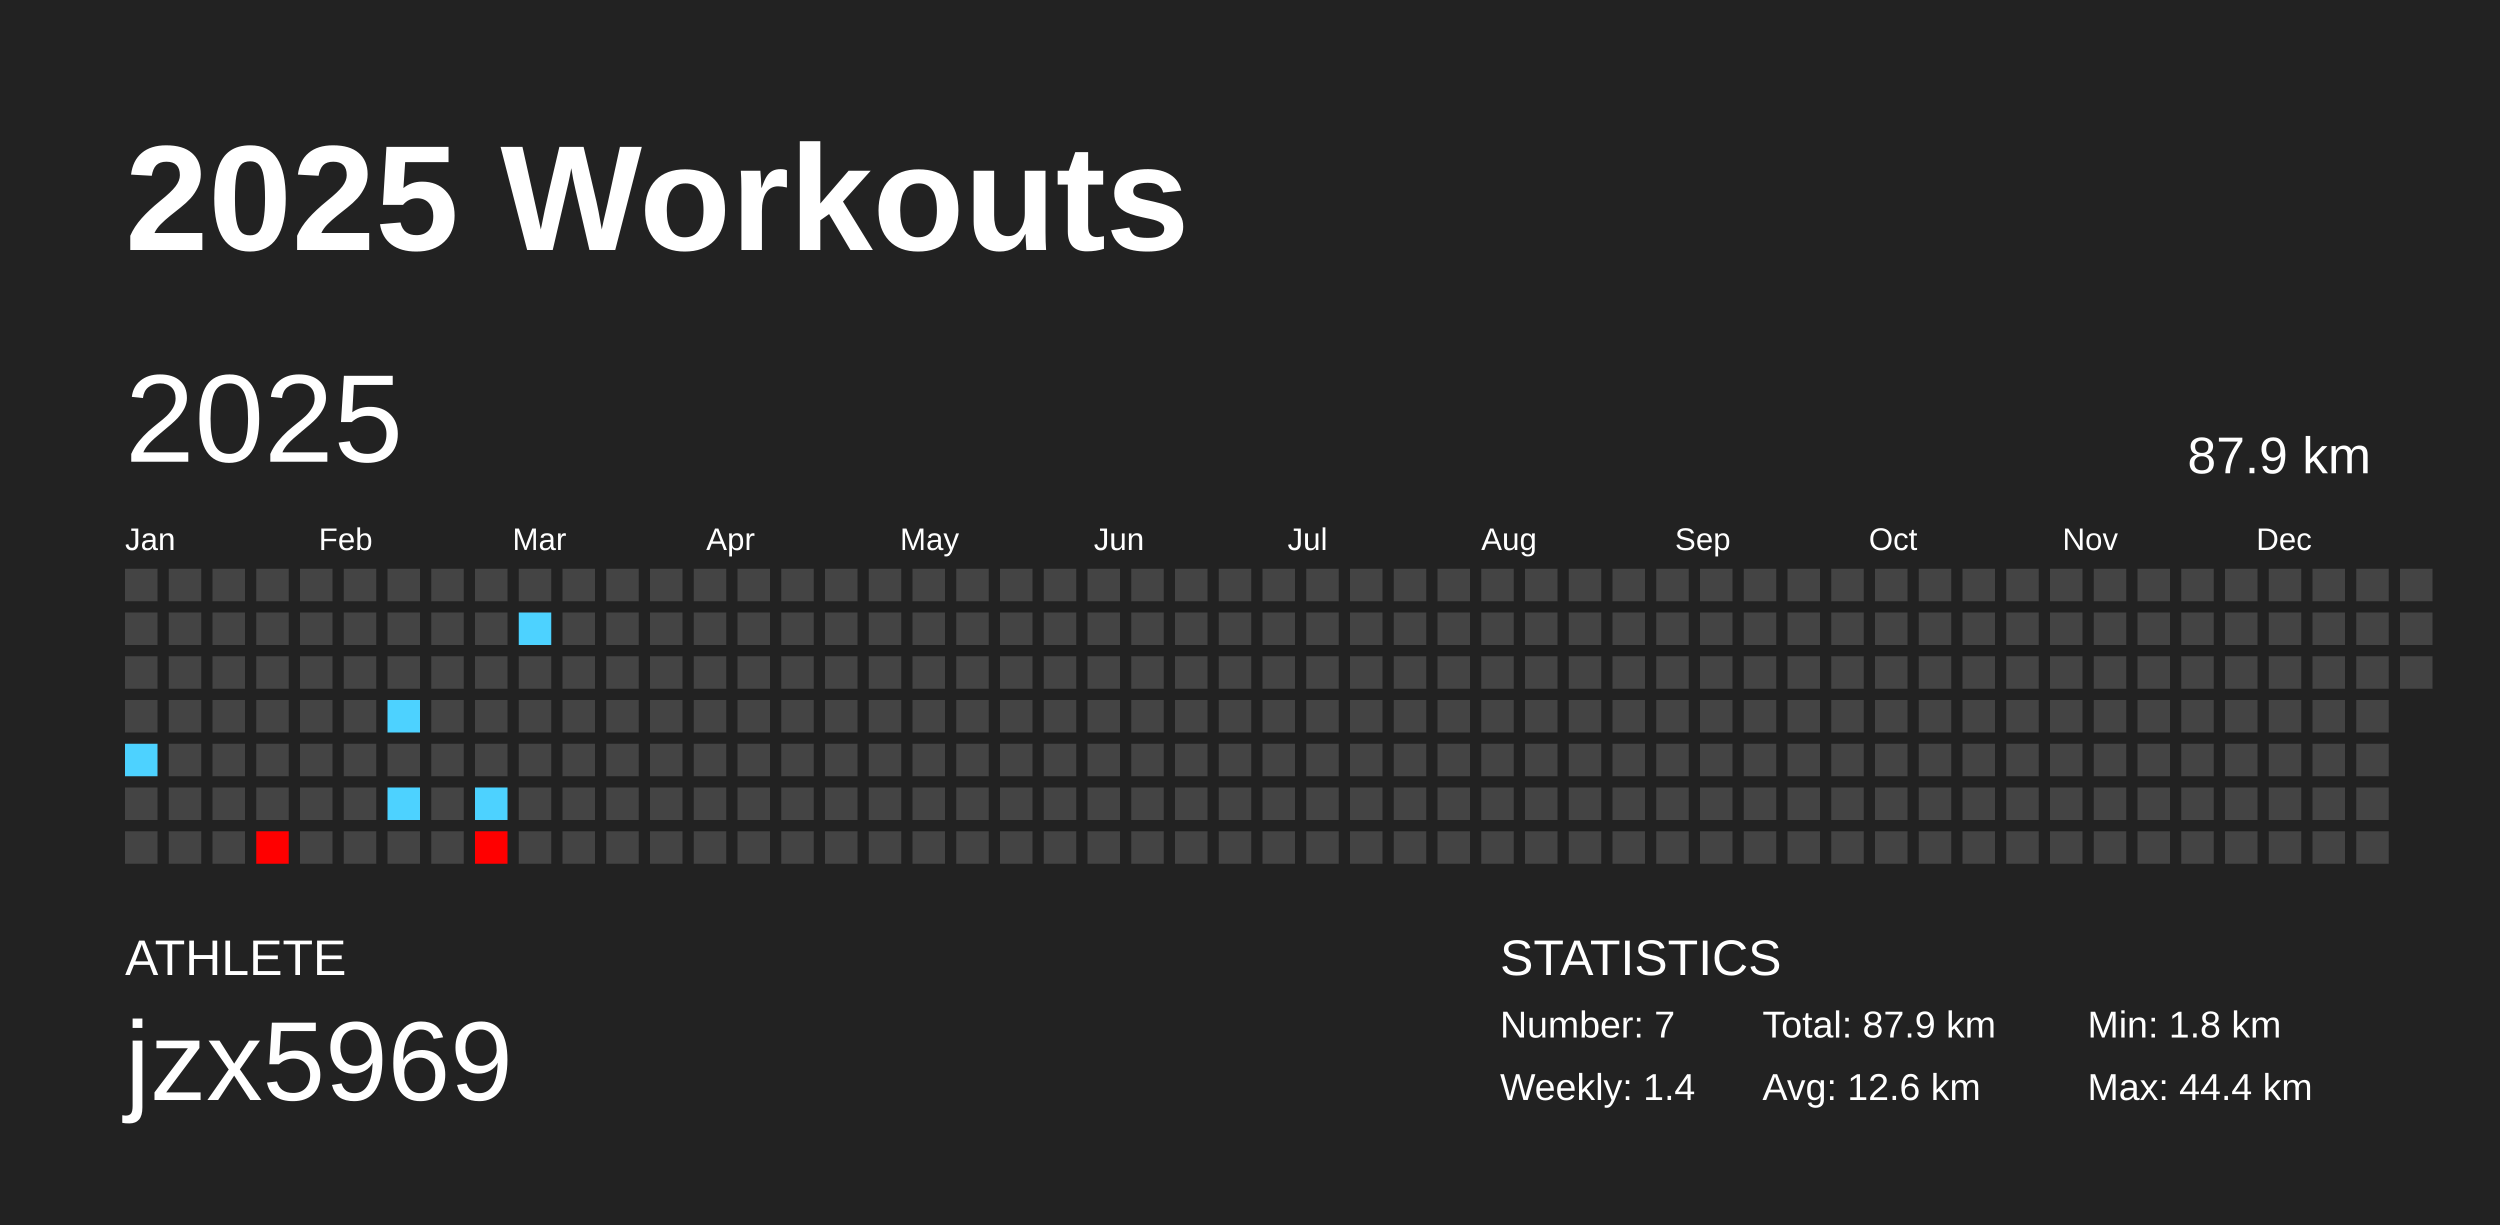
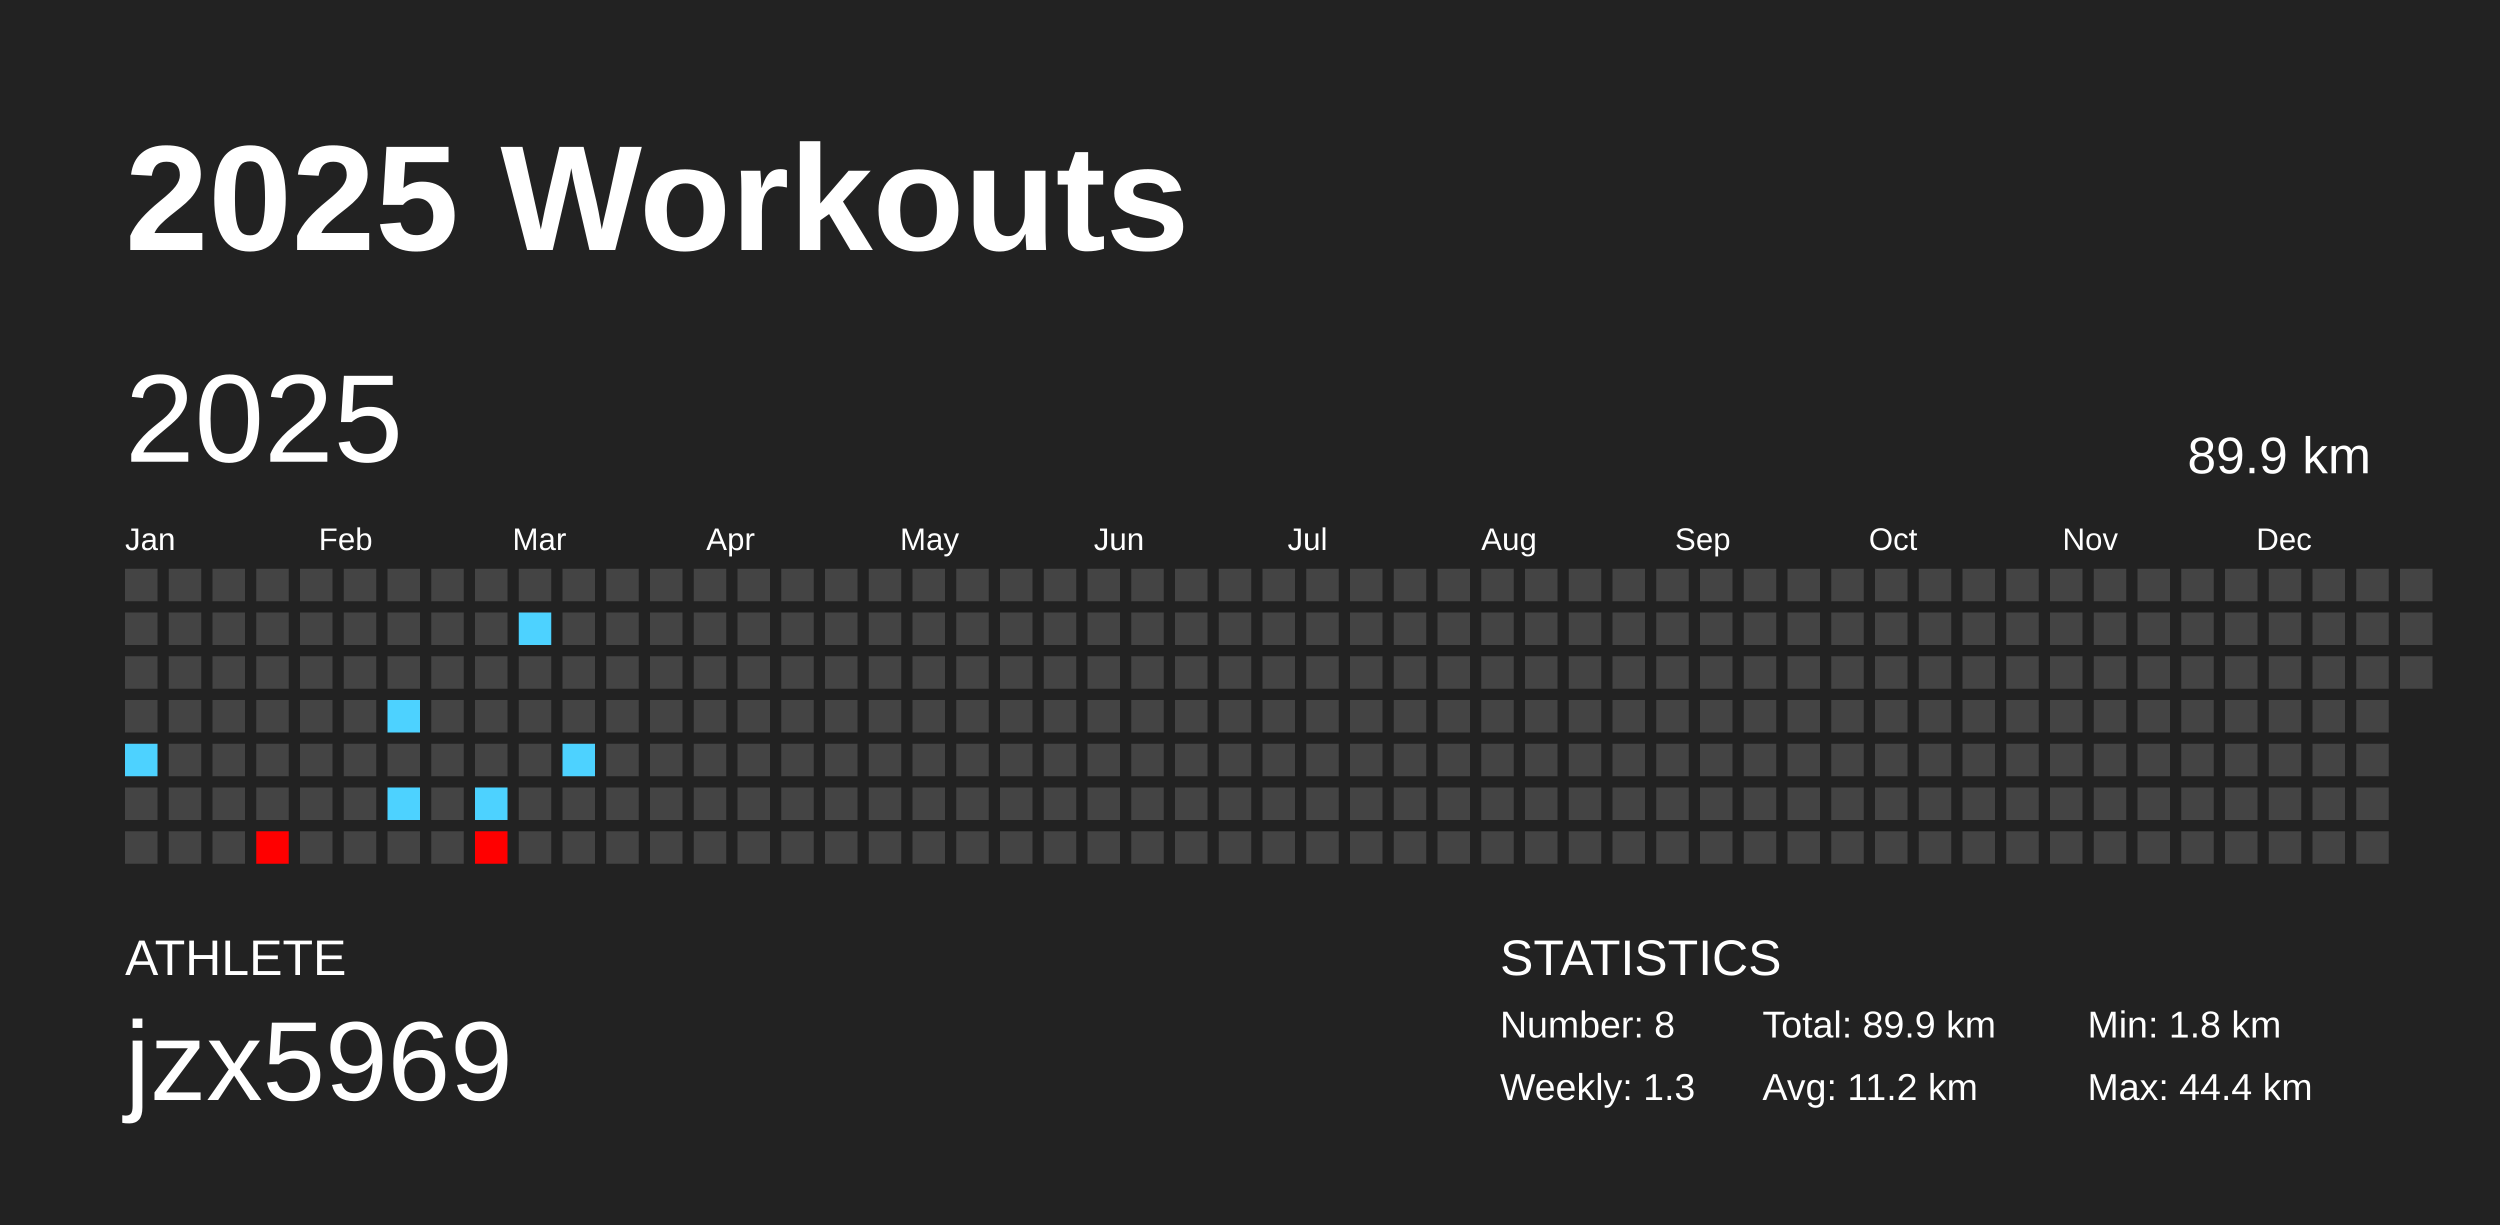
<svg xmlns="http://www.w3.org/2000/svg" baseProfile="full" height="98mm" version="1.1" viewBox="0,0,200,98" width="200mm">
  <defs />
  <rect fill="#222222" height="98" width="200" x="0" y="0" />
  <text fill="#FFFFFF" style="font-size:12px; font-family:Arial; font-weight:bold;" x="10" y="20">2025 Workouts</text>
  <text fill="#FFFFFF" style="font-size:4px; font-family:Arial" x="10" y="78">ATHLETE</text>
  <text fill="#FFFFFF" style="font-size:9px; font-family:Arial" x="10" y="88">jzx5969</text>
  <text fill="#FFFFFF" style="font-size:4px; font-family:Arial" x="120" y="78">STATISTICS</text>
-   <text fill="#FFFFFF" style="font-size:3px; font-family:Arial" x="120" y="83">Number: 7</text>
-   <text fill="#FFFFFF" style="font-size:3px; font-family:Arial" x="120" y="88">Weekly: 1.4</text>
-   <text fill="#FFFFFF" style="font-size:3px; font-family:Arial" x="141" y="83">Total: 87.9 km</text>
-   <text fill="#FFFFFF" style="font-size:3px; font-family:Arial" x="141" y="88">Avg: 12.6 km</text>
+   <text fill="#FFFFFF" style="font-size:3px; font-family:Arial" x="120" y="83">Number: 8</text>
+   <text fill="#FFFFFF" style="font-size:3px; font-family:Arial" x="120" y="88">Weekly: 1.3</text>
+   <text fill="#FFFFFF" style="font-size:3px; font-family:Arial" x="141" y="83">Total: 89.9 km</text>
+   <text fill="#FFFFFF" style="font-size:3px; font-family:Arial" x="141" y="88">Avg: 11.2 km</text>
  <text fill="#FFFFFF" style="font-size:3px; font-family:Arial" x="167" y="83">Min: 1.8 km</text>
  <text fill="#FFFFFF" style="font-size:3px; font-family:Arial" x="167" y="88">Max: 44.4 km</text>
  <text dominant-baseline="hanging" fill="#FFFFFF" style="font-size:10.0px; font-family:Arial;" x="10" y="30">2025</text>
-   <text dominant-baseline="hanging" fill="#FFFFFF" style="font-size:4.125px; font-family:Arial;" x="175" y="35">87.9 km</text>
+   <text dominant-baseline="hanging" fill="#FFFFFF" style="font-size:4.125px; font-family:Arial;" x="175" y="35">89.9 km</text>
  <text fill="#FFFFFF" style="font-size:2.5px; font-family:Arial" x="10.0" y="44">Jan</text>
  <text fill="#FFFFFF" style="font-size:2.5px; font-family:Arial" x="25.5" y="44">Feb</text>
  <text fill="#FFFFFF" style="font-size:2.5px; font-family:Arial" x="41.0" y="44">Mar</text>
  <text fill="#FFFFFF" style="font-size:2.5px; font-family:Arial" x="56.5" y="44">Apr</text>
  <text fill="#FFFFFF" style="font-size:2.5px; font-family:Arial" x="72.0" y="44">May</text>
  <text fill="#FFFFFF" style="font-size:2.5px; font-family:Arial" x="87.5" y="44">Jun</text>
  <text fill="#FFFFFF" style="font-size:2.5px; font-family:Arial" x="103.0" y="44">Jul</text>
  <text fill="#FFFFFF" style="font-size:2.5px; font-family:Arial" x="118.5" y="44">Aug</text>
  <text fill="#FFFFFF" style="font-size:2.5px; font-family:Arial" x="134.0" y="44">Sep</text>
  <text fill="#FFFFFF" style="font-size:2.5px; font-family:Arial" x="149.5" y="44">Oct</text>
  <text fill="#FFFFFF" style="font-size:2.5px; font-family:Arial" x="165.0" y="44">Nov</text>
  <text fill="#FFFFFF" style="font-size:2.5px; font-family:Arial" x="180.5" y="44">Dec</text>
  <rect fill="#444444" height="2.6" width="2.6" x="10.0" y="45.5" />
  <rect fill="#444444" height="2.6" width="2.6" x="10.0" y="49.0" />
  <rect fill="#444444" height="2.6" width="2.6" x="10.0" y="52.5" />
  <rect fill="#444444" height="2.6" width="2.6" x="10.0" y="56.0" />
  <rect fill="#4dd2ff" height="2.6" width="2.6" x="10.0" y="59.5" />
  <rect fill="#444444" height="2.6" width="2.6" x="10.0" y="63.0" />
  <rect fill="#444444" height="2.6" width="2.6" x="10.0" y="66.5" />
  <rect fill="#444444" height="2.6" width="2.6" x="13.5" y="45.5" />
  <rect fill="#444444" height="2.6" width="2.6" x="13.5" y="49.0" />
  <rect fill="#444444" height="2.6" width="2.6" x="13.5" y="52.5" />
  <rect fill="#444444" height="2.6" width="2.6" x="13.5" y="56.0" />
  <rect fill="#444444" height="2.6" width="2.6" x="13.5" y="59.5" />
  <rect fill="#444444" height="2.6" width="2.6" x="13.5" y="63.0" />
  <rect fill="#444444" height="2.6" width="2.6" x="13.5" y="66.5" />
  <rect fill="#444444" height="2.6" width="2.6" x="17.0" y="45.5" />
  <rect fill="#444444" height="2.6" width="2.6" x="17.0" y="49.0" />
  <rect fill="#444444" height="2.6" width="2.6" x="17.0" y="52.5" />
  <rect fill="#444444" height="2.6" width="2.6" x="17.0" y="56.0" />
  <rect fill="#444444" height="2.6" width="2.6" x="17.0" y="59.5" />
  <rect fill="#444444" height="2.6" width="2.6" x="17.0" y="63.0" />
  <rect fill="#444444" height="2.6" width="2.6" x="17.0" y="66.5" />
  <rect fill="#444444" height="2.6" width="2.6" x="20.5" y="45.5" />
  <rect fill="#444444" height="2.6" width="2.6" x="20.5" y="49.0" />
  <rect fill="#444444" height="2.6" width="2.6" x="20.5" y="52.5" />
  <rect fill="#444444" height="2.6" width="2.6" x="20.5" y="56.0" />
  <rect fill="#444444" height="2.6" width="2.6" x="20.5" y="59.5" />
  <rect fill="#444444" height="2.6" width="2.6" x="20.5" y="63.0" />
  <rect fill="red" height="2.6" width="2.6" x="20.5" y="66.5" />
  <rect fill="#444444" height="2.6" width="2.6" x="24.0" y="45.5" />
  <rect fill="#444444" height="2.6" width="2.6" x="24.0" y="49.0" />
  <rect fill="#444444" height="2.6" width="2.6" x="24.0" y="52.5" />
  <rect fill="#444444" height="2.6" width="2.6" x="24.0" y="56.0" />
  <rect fill="#444444" height="2.6" width="2.6" x="24.0" y="59.5" />
  <rect fill="#444444" height="2.6" width="2.6" x="24.0" y="63.0" />
  <rect fill="#444444" height="2.6" width="2.6" x="24.0" y="66.5" />
  <rect fill="#444444" height="2.6" width="2.6" x="27.5" y="45.5" />
  <rect fill="#444444" height="2.6" width="2.6" x="27.5" y="49.0" />
  <rect fill="#444444" height="2.6" width="2.6" x="27.5" y="52.5" />
  <rect fill="#444444" height="2.6" width="2.6" x="27.5" y="56.0" />
  <rect fill="#444444" height="2.6" width="2.6" x="27.5" y="59.5" />
  <rect fill="#444444" height="2.6" width="2.6" x="27.5" y="63.0" />
  <rect fill="#444444" height="2.6" width="2.6" x="27.5" y="66.5" />
  <rect fill="#444444" height="2.6" width="2.6" x="31.0" y="45.5" />
  <rect fill="#444444" height="2.6" width="2.6" x="31.0" y="49.0" />
  <rect fill="#444444" height="2.6" width="2.6" x="31.0" y="52.5" />
  <rect fill="#4dd2ff" height="2.6" width="2.6" x="31.0" y="56.0" />
  <rect fill="#444444" height="2.6" width="2.6" x="31.0" y="59.5" />
  <rect fill="#4dd2ff" height="2.6" width="2.6" x="31.0" y="63.0" />
  <rect fill="#444444" height="2.6" width="2.6" x="31.0" y="66.5" />
  <rect fill="#444444" height="2.6" width="2.6" x="34.5" y="45.5" />
  <rect fill="#444444" height="2.6" width="2.6" x="34.5" y="49.0" />
  <rect fill="#444444" height="2.6" width="2.6" x="34.5" y="52.5" />
  <rect fill="#444444" height="2.6" width="2.6" x="34.5" y="56.0" />
  <rect fill="#444444" height="2.6" width="2.6" x="34.5" y="59.5" />
  <rect fill="#444444" height="2.6" width="2.6" x="34.5" y="63.0" />
  <rect fill="#444444" height="2.6" width="2.6" x="34.5" y="66.5" />
  <rect fill="#444444" height="2.6" width="2.6" x="38.0" y="45.5" />
  <rect fill="#444444" height="2.6" width="2.6" x="38.0" y="49.0" />
  <rect fill="#444444" height="2.6" width="2.6" x="38.0" y="52.5" />
  <rect fill="#444444" height="2.6" width="2.6" x="38.0" y="56.0" />
  <rect fill="#444444" height="2.6" width="2.6" x="38.0" y="59.5" />
  <rect fill="#4dd2ff" height="2.6" width="2.6" x="38.0" y="63.0" />
  <rect fill="red" height="2.6" width="2.6" x="38.0" y="66.5" />
  <rect fill="#444444" height="2.6" width="2.6" x="41.5" y="45.5" />
  <rect fill="#4dd2ff" height="2.6" width="2.6" x="41.5" y="49.0" />
  <rect fill="#444444" height="2.6" width="2.6" x="41.5" y="52.5" />
  <rect fill="#444444" height="2.6" width="2.6" x="41.5" y="56.0" />
  <rect fill="#444444" height="2.6" width="2.6" x="41.5" y="59.5" />
  <rect fill="#444444" height="2.6" width="2.6" x="41.5" y="63.0" />
  <rect fill="#444444" height="2.6" width="2.6" x="41.5" y="66.5" />
  <rect fill="#444444" height="2.6" width="2.6" x="45.0" y="45.5" />
  <rect fill="#444444" height="2.6" width="2.6" x="45.0" y="49.0" />
  <rect fill="#444444" height="2.6" width="2.6" x="45.0" y="52.5" />
  <rect fill="#444444" height="2.6" width="2.6" x="45.0" y="56.0" />
-   <rect fill="#444444" height="2.6" width="2.6" x="45.0" y="59.5" />
+   <rect fill="#4dd2ff" height="2.6" width="2.6" x="45.0" y="59.5" />
  <rect fill="#444444" height="2.6" width="2.6" x="45.0" y="63.0" />
  <rect fill="#444444" height="2.6" width="2.6" x="45.0" y="66.5" />
  <rect fill="#444444" height="2.6" width="2.6" x="48.5" y="45.5" />
  <rect fill="#444444" height="2.6" width="2.6" x="48.5" y="49.0" />
  <rect fill="#444444" height="2.6" width="2.6" x="48.5" y="52.5" />
  <rect fill="#444444" height="2.6" width="2.6" x="48.5" y="56.0" />
  <rect fill="#444444" height="2.6" width="2.6" x="48.5" y="59.5" />
  <rect fill="#444444" height="2.6" width="2.6" x="48.5" y="63.0" />
  <rect fill="#444444" height="2.6" width="2.6" x="48.5" y="66.5" />
  <rect fill="#444444" height="2.6" width="2.6" x="52.0" y="45.5" />
  <rect fill="#444444" height="2.6" width="2.6" x="52.0" y="49.0" />
  <rect fill="#444444" height="2.6" width="2.6" x="52.0" y="52.5" />
  <rect fill="#444444" height="2.6" width="2.6" x="52.0" y="56.0" />
  <rect fill="#444444" height="2.6" width="2.6" x="52.0" y="59.5" />
  <rect fill="#444444" height="2.6" width="2.6" x="52.0" y="63.0" />
  <rect fill="#444444" height="2.6" width="2.6" x="52.0" y="66.5" />
  <rect fill="#444444" height="2.6" width="2.6" x="55.5" y="45.5" />
  <rect fill="#444444" height="2.6" width="2.6" x="55.5" y="49.0" />
  <rect fill="#444444" height="2.6" width="2.6" x="55.5" y="52.5" />
  <rect fill="#444444" height="2.6" width="2.6" x="55.5" y="56.0" />
  <rect fill="#444444" height="2.6" width="2.6" x="55.5" y="59.5" />
  <rect fill="#444444" height="2.6" width="2.6" x="55.5" y="63.0" />
  <rect fill="#444444" height="2.6" width="2.6" x="55.5" y="66.5" />
  <rect fill="#444444" height="2.6" width="2.6" x="59.0" y="45.5" />
  <rect fill="#444444" height="2.6" width="2.6" x="59.0" y="49.0" />
  <rect fill="#444444" height="2.6" width="2.6" x="59.0" y="52.5" />
  <rect fill="#444444" height="2.6" width="2.6" x="59.0" y="56.0" />
  <rect fill="#444444" height="2.6" width="2.6" x="59.0" y="59.5" />
  <rect fill="#444444" height="2.6" width="2.6" x="59.0" y="63.0" />
  <rect fill="#444444" height="2.6" width="2.6" x="59.0" y="66.5" />
  <rect fill="#444444" height="2.6" width="2.6" x="62.5" y="45.5" />
  <rect fill="#444444" height="2.6" width="2.6" x="62.5" y="49.0" />
  <rect fill="#444444" height="2.6" width="2.6" x="62.5" y="52.5" />
  <rect fill="#444444" height="2.6" width="2.6" x="62.5" y="56.0" />
  <rect fill="#444444" height="2.6" width="2.6" x="62.5" y="59.5" />
  <rect fill="#444444" height="2.6" width="2.6" x="62.5" y="63.0" />
  <rect fill="#444444" height="2.6" width="2.6" x="62.5" y="66.5" />
  <rect fill="#444444" height="2.6" width="2.6" x="66.0" y="45.5" />
  <rect fill="#444444" height="2.6" width="2.6" x="66.0" y="49.0" />
  <rect fill="#444444" height="2.6" width="2.6" x="66.0" y="52.5" />
  <rect fill="#444444" height="2.6" width="2.6" x="66.0" y="56.0" />
  <rect fill="#444444" height="2.6" width="2.6" x="66.0" y="59.5" />
  <rect fill="#444444" height="2.6" width="2.6" x="66.0" y="63.0" />
  <rect fill="#444444" height="2.6" width="2.6" x="66.0" y="66.5" />
  <rect fill="#444444" height="2.6" width="2.6" x="69.5" y="45.5" />
  <rect fill="#444444" height="2.6" width="2.6" x="69.5" y="49.0" />
  <rect fill="#444444" height="2.6" width="2.6" x="69.5" y="52.5" />
  <rect fill="#444444" height="2.6" width="2.6" x="69.5" y="56.0" />
  <rect fill="#444444" height="2.6" width="2.6" x="69.5" y="59.5" />
  <rect fill="#444444" height="2.6" width="2.6" x="69.5" y="63.0" />
  <rect fill="#444444" height="2.6" width="2.6" x="69.5" y="66.5" />
  <rect fill="#444444" height="2.6" width="2.6" x="73.0" y="45.5" />
  <rect fill="#444444" height="2.6" width="2.6" x="73.0" y="49.0" />
  <rect fill="#444444" height="2.6" width="2.6" x="73.0" y="52.5" />
  <rect fill="#444444" height="2.6" width="2.6" x="73.0" y="56.0" />
  <rect fill="#444444" height="2.6" width="2.6" x="73.0" y="59.5" />
  <rect fill="#444444" height="2.6" width="2.6" x="73.0" y="63.0" />
  <rect fill="#444444" height="2.6" width="2.6" x="73.0" y="66.5" />
  <rect fill="#444444" height="2.6" width="2.6" x="76.5" y="45.5" />
  <rect fill="#444444" height="2.6" width="2.6" x="76.5" y="49.0" />
  <rect fill="#444444" height="2.6" width="2.6" x="76.5" y="52.5" />
  <rect fill="#444444" height="2.6" width="2.6" x="76.5" y="56.0" />
  <rect fill="#444444" height="2.6" width="2.6" x="76.5" y="59.5" />
  <rect fill="#444444" height="2.6" width="2.6" x="76.5" y="63.0" />
  <rect fill="#444444" height="2.6" width="2.6" x="76.5" y="66.5" />
  <rect fill="#444444" height="2.6" width="2.6" x="80.0" y="45.5" />
  <rect fill="#444444" height="2.6" width="2.6" x="80.0" y="49.0" />
  <rect fill="#444444" height="2.6" width="2.6" x="80.0" y="52.5" />
  <rect fill="#444444" height="2.6" width="2.6" x="80.0" y="56.0" />
  <rect fill="#444444" height="2.6" width="2.6" x="80.0" y="59.5" />
  <rect fill="#444444" height="2.6" width="2.6" x="80.0" y="63.0" />
  <rect fill="#444444" height="2.6" width="2.6" x="80.0" y="66.5" />
  <rect fill="#444444" height="2.6" width="2.6" x="83.5" y="45.5" />
  <rect fill="#444444" height="2.6" width="2.6" x="83.5" y="49.0" />
  <rect fill="#444444" height="2.6" width="2.6" x="83.5" y="52.5" />
  <rect fill="#444444" height="2.6" width="2.6" x="83.5" y="56.0" />
  <rect fill="#444444" height="2.6" width="2.6" x="83.5" y="59.5" />
  <rect fill="#444444" height="2.6" width="2.6" x="83.5" y="63.0" />
  <rect fill="#444444" height="2.6" width="2.6" x="83.5" y="66.5" />
  <rect fill="#444444" height="2.6" width="2.6" x="87.0" y="45.5" />
  <rect fill="#444444" height="2.6" width="2.6" x="87.0" y="49.0" />
  <rect fill="#444444" height="2.6" width="2.6" x="87.0" y="52.5" />
  <rect fill="#444444" height="2.6" width="2.6" x="87.0" y="56.0" />
  <rect fill="#444444" height="2.6" width="2.6" x="87.0" y="59.5" />
  <rect fill="#444444" height="2.6" width="2.6" x="87.0" y="63.0" />
  <rect fill="#444444" height="2.6" width="2.6" x="87.0" y="66.5" />
  <rect fill="#444444" height="2.6" width="2.6" x="90.5" y="45.5" />
  <rect fill="#444444" height="2.6" width="2.6" x="90.5" y="49.0" />
  <rect fill="#444444" height="2.6" width="2.6" x="90.5" y="52.5" />
  <rect fill="#444444" height="2.6" width="2.6" x="90.5" y="56.0" />
  <rect fill="#444444" height="2.6" width="2.6" x="90.5" y="59.5" />
  <rect fill="#444444" height="2.6" width="2.6" x="90.5" y="63.0" />
  <rect fill="#444444" height="2.6" width="2.6" x="90.5" y="66.5" />
  <rect fill="#444444" height="2.6" width="2.6" x="94.0" y="45.5" />
  <rect fill="#444444" height="2.6" width="2.6" x="94.0" y="49.0" />
  <rect fill="#444444" height="2.6" width="2.6" x="94.0" y="52.5" />
  <rect fill="#444444" height="2.6" width="2.6" x="94.0" y="56.0" />
  <rect fill="#444444" height="2.6" width="2.6" x="94.0" y="59.5" />
  <rect fill="#444444" height="2.6" width="2.6" x="94.0" y="63.0" />
  <rect fill="#444444" height="2.6" width="2.6" x="94.0" y="66.5" />
  <rect fill="#444444" height="2.6" width="2.6" x="97.5" y="45.5" />
  <rect fill="#444444" height="2.6" width="2.6" x="97.5" y="49.0" />
  <rect fill="#444444" height="2.6" width="2.6" x="97.5" y="52.5" />
  <rect fill="#444444" height="2.6" width="2.6" x="97.5" y="56.0" />
  <rect fill="#444444" height="2.6" width="2.6" x="97.5" y="59.5" />
  <rect fill="#444444" height="2.6" width="2.6" x="97.5" y="63.0" />
  <rect fill="#444444" height="2.6" width="2.6" x="97.5" y="66.5" />
  <rect fill="#444444" height="2.6" width="2.6" x="101.0" y="45.5" />
  <rect fill="#444444" height="2.6" width="2.6" x="101.0" y="49.0" />
  <rect fill="#444444" height="2.6" width="2.6" x="101.0" y="52.5" />
  <rect fill="#444444" height="2.6" width="2.6" x="101.0" y="56.0" />
  <rect fill="#444444" height="2.6" width="2.6" x="101.0" y="59.5" />
  <rect fill="#444444" height="2.6" width="2.6" x="101.0" y="63.0" />
  <rect fill="#444444" height="2.6" width="2.6" x="101.0" y="66.5" />
  <rect fill="#444444" height="2.6" width="2.6" x="104.5" y="45.5" />
  <rect fill="#444444" height="2.6" width="2.6" x="104.5" y="49.0" />
  <rect fill="#444444" height="2.6" width="2.6" x="104.5" y="52.5" />
  <rect fill="#444444" height="2.6" width="2.6" x="104.5" y="56.0" />
  <rect fill="#444444" height="2.6" width="2.6" x="104.5" y="59.5" />
  <rect fill="#444444" height="2.6" width="2.6" x="104.5" y="63.0" />
  <rect fill="#444444" height="2.6" width="2.6" x="104.5" y="66.5" />
  <rect fill="#444444" height="2.6" width="2.6" x="108.0" y="45.5" />
  <rect fill="#444444" height="2.6" width="2.6" x="108.0" y="49.0" />
  <rect fill="#444444" height="2.6" width="2.6" x="108.0" y="52.5" />
  <rect fill="#444444" height="2.6" width="2.6" x="108.0" y="56.0" />
  <rect fill="#444444" height="2.6" width="2.6" x="108.0" y="59.5" />
  <rect fill="#444444" height="2.6" width="2.6" x="108.0" y="63.0" />
  <rect fill="#444444" height="2.6" width="2.6" x="108.0" y="66.5" />
  <rect fill="#444444" height="2.6" width="2.6" x="111.5" y="45.5" />
  <rect fill="#444444" height="2.6" width="2.6" x="111.5" y="49.0" />
  <rect fill="#444444" height="2.6" width="2.6" x="111.5" y="52.5" />
  <rect fill="#444444" height="2.6" width="2.6" x="111.5" y="56.0" />
  <rect fill="#444444" height="2.6" width="2.6" x="111.5" y="59.5" />
  <rect fill="#444444" height="2.6" width="2.6" x="111.5" y="63.0" />
  <rect fill="#444444" height="2.6" width="2.6" x="111.5" y="66.5" />
  <rect fill="#444444" height="2.6" width="2.6" x="115.0" y="45.5" />
  <rect fill="#444444" height="2.6" width="2.6" x="115.0" y="49.0" />
  <rect fill="#444444" height="2.6" width="2.6" x="115.0" y="52.5" />
  <rect fill="#444444" height="2.6" width="2.6" x="115.0" y="56.0" />
  <rect fill="#444444" height="2.6" width="2.6" x="115.0" y="59.5" />
  <rect fill="#444444" height="2.6" width="2.6" x="115.0" y="63.0" />
  <rect fill="#444444" height="2.6" width="2.6" x="115.0" y="66.5" />
  <rect fill="#444444" height="2.6" width="2.6" x="118.5" y="45.5" />
  <rect fill="#444444" height="2.6" width="2.6" x="118.5" y="49.0" />
  <rect fill="#444444" height="2.6" width="2.6" x="118.5" y="52.5" />
  <rect fill="#444444" height="2.6" width="2.6" x="118.5" y="56.0" />
  <rect fill="#444444" height="2.6" width="2.6" x="118.5" y="59.5" />
  <rect fill="#444444" height="2.6" width="2.6" x="118.5" y="63.0" />
  <rect fill="#444444" height="2.6" width="2.6" x="118.5" y="66.5" />
  <rect fill="#444444" height="2.6" width="2.6" x="122.0" y="45.5" />
  <rect fill="#444444" height="2.6" width="2.6" x="122.0" y="49.0" />
  <rect fill="#444444" height="2.6" width="2.6" x="122.0" y="52.5" />
  <rect fill="#444444" height="2.6" width="2.6" x="122.0" y="56.0" />
  <rect fill="#444444" height="2.6" width="2.6" x="122.0" y="59.5" />
  <rect fill="#444444" height="2.6" width="2.6" x="122.0" y="63.0" />
  <rect fill="#444444" height="2.6" width="2.6" x="122.0" y="66.5" />
  <rect fill="#444444" height="2.6" width="2.6" x="125.5" y="45.5" />
  <rect fill="#444444" height="2.6" width="2.6" x="125.5" y="49.0" />
  <rect fill="#444444" height="2.6" width="2.6" x="125.5" y="52.5" />
  <rect fill="#444444" height="2.6" width="2.6" x="125.5" y="56.0" />
  <rect fill="#444444" height="2.6" width="2.6" x="125.5" y="59.5" />
  <rect fill="#444444" height="2.6" width="2.6" x="125.5" y="63.0" />
  <rect fill="#444444" height="2.6" width="2.6" x="125.5" y="66.5" />
  <rect fill="#444444" height="2.6" width="2.6" x="129.0" y="45.5" />
  <rect fill="#444444" height="2.6" width="2.6" x="129.0" y="49.0" />
  <rect fill="#444444" height="2.6" width="2.6" x="129.0" y="52.5" />
  <rect fill="#444444" height="2.6" width="2.6" x="129.0" y="56.0" />
  <rect fill="#444444" height="2.6" width="2.6" x="129.0" y="59.5" />
  <rect fill="#444444" height="2.6" width="2.6" x="129.0" y="63.0" />
  <rect fill="#444444" height="2.6" width="2.6" x="129.0" y="66.5" />
  <rect fill="#444444" height="2.6" width="2.6" x="132.5" y="45.5" />
  <rect fill="#444444" height="2.6" width="2.6" x="132.5" y="49.0" />
  <rect fill="#444444" height="2.6" width="2.6" x="132.5" y="52.5" />
  <rect fill="#444444" height="2.6" width="2.6" x="132.5" y="56.0" />
  <rect fill="#444444" height="2.6" width="2.6" x="132.5" y="59.5" />
  <rect fill="#444444" height="2.6" width="2.6" x="132.5" y="63.0" />
  <rect fill="#444444" height="2.6" width="2.6" x="132.5" y="66.5" />
  <rect fill="#444444" height="2.6" width="2.6" x="136.0" y="45.5" />
  <rect fill="#444444" height="2.6" width="2.6" x="136.0" y="49.0" />
  <rect fill="#444444" height="2.6" width="2.6" x="136.0" y="52.5" />
  <rect fill="#444444" height="2.6" width="2.6" x="136.0" y="56.0" />
  <rect fill="#444444" height="2.6" width="2.6" x="136.0" y="59.5" />
  <rect fill="#444444" height="2.6" width="2.6" x="136.0" y="63.0" />
  <rect fill="#444444" height="2.6" width="2.6" x="136.0" y="66.5" />
  <rect fill="#444444" height="2.6" width="2.6" x="139.5" y="45.5" />
  <rect fill="#444444" height="2.6" width="2.6" x="139.5" y="49.0" />
  <rect fill="#444444" height="2.6" width="2.6" x="139.5" y="52.5" />
  <rect fill="#444444" height="2.6" width="2.6" x="139.5" y="56.0" />
  <rect fill="#444444" height="2.6" width="2.6" x="139.5" y="59.5" />
  <rect fill="#444444" height="2.6" width="2.6" x="139.5" y="63.0" />
  <rect fill="#444444" height="2.6" width="2.6" x="139.5" y="66.5" />
  <rect fill="#444444" height="2.6" width="2.6" x="143.0" y="45.5" />
  <rect fill="#444444" height="2.6" width="2.6" x="143.0" y="49.0" />
  <rect fill="#444444" height="2.6" width="2.6" x="143.0" y="52.5" />
  <rect fill="#444444" height="2.6" width="2.6" x="143.0" y="56.0" />
  <rect fill="#444444" height="2.6" width="2.6" x="143.0" y="59.5" />
  <rect fill="#444444" height="2.6" width="2.6" x="143.0" y="63.0" />
  <rect fill="#444444" height="2.6" width="2.6" x="143.0" y="66.5" />
  <rect fill="#444444" height="2.6" width="2.6" x="146.5" y="45.5" />
  <rect fill="#444444" height="2.6" width="2.6" x="146.5" y="49.0" />
  <rect fill="#444444" height="2.6" width="2.6" x="146.5" y="52.5" />
  <rect fill="#444444" height="2.6" width="2.6" x="146.5" y="56.0" />
  <rect fill="#444444" height="2.6" width="2.6" x="146.5" y="59.5" />
  <rect fill="#444444" height="2.6" width="2.6" x="146.5" y="63.0" />
  <rect fill="#444444" height="2.6" width="2.6" x="146.5" y="66.5" />
  <rect fill="#444444" height="2.6" width="2.6" x="150.0" y="45.5" />
  <rect fill="#444444" height="2.6" width="2.6" x="150.0" y="49.0" />
  <rect fill="#444444" height="2.6" width="2.6" x="150.0" y="52.5" />
  <rect fill="#444444" height="2.6" width="2.6" x="150.0" y="56.0" />
  <rect fill="#444444" height="2.6" width="2.6" x="150.0" y="59.5" />
  <rect fill="#444444" height="2.6" width="2.6" x="150.0" y="63.0" />
  <rect fill="#444444" height="2.6" width="2.6" x="150.0" y="66.5" />
  <rect fill="#444444" height="2.6" width="2.6" x="153.5" y="45.5" />
  <rect fill="#444444" height="2.6" width="2.6" x="153.5" y="49.0" />
  <rect fill="#444444" height="2.6" width="2.6" x="153.5" y="52.5" />
  <rect fill="#444444" height="2.6" width="2.6" x="153.5" y="56.0" />
  <rect fill="#444444" height="2.6" width="2.6" x="153.5" y="59.5" />
  <rect fill="#444444" height="2.6" width="2.6" x="153.5" y="63.0" />
  <rect fill="#444444" height="2.6" width="2.6" x="153.5" y="66.5" />
  <rect fill="#444444" height="2.6" width="2.6" x="157.0" y="45.5" />
  <rect fill="#444444" height="2.6" width="2.6" x="157.0" y="49.0" />
  <rect fill="#444444" height="2.6" width="2.6" x="157.0" y="52.5" />
  <rect fill="#444444" height="2.6" width="2.6" x="157.0" y="56.0" />
  <rect fill="#444444" height="2.6" width="2.6" x="157.0" y="59.5" />
  <rect fill="#444444" height="2.6" width="2.6" x="157.0" y="63.0" />
  <rect fill="#444444" height="2.6" width="2.6" x="157.0" y="66.5" />
  <rect fill="#444444" height="2.6" width="2.6" x="160.5" y="45.5" />
  <rect fill="#444444" height="2.6" width="2.6" x="160.5" y="49.0" />
  <rect fill="#444444" height="2.6" width="2.6" x="160.5" y="52.5" />
  <rect fill="#444444" height="2.6" width="2.6" x="160.5" y="56.0" />
  <rect fill="#444444" height="2.6" width="2.6" x="160.5" y="59.5" />
  <rect fill="#444444" height="2.6" width="2.6" x="160.5" y="63.0" />
  <rect fill="#444444" height="2.6" width="2.6" x="160.5" y="66.5" />
  <rect fill="#444444" height="2.6" width="2.6" x="164.0" y="45.5" />
  <rect fill="#444444" height="2.6" width="2.6" x="164.0" y="49.0" />
  <rect fill="#444444" height="2.6" width="2.6" x="164.0" y="52.5" />
  <rect fill="#444444" height="2.6" width="2.6" x="164.0" y="56.0" />
  <rect fill="#444444" height="2.6" width="2.6" x="164.0" y="59.5" />
  <rect fill="#444444" height="2.6" width="2.6" x="164.0" y="63.0" />
  <rect fill="#444444" height="2.6" width="2.6" x="164.0" y="66.5" />
  <rect fill="#444444" height="2.6" width="2.6" x="167.5" y="45.5" />
  <rect fill="#444444" height="2.6" width="2.6" x="167.5" y="49.0" />
  <rect fill="#444444" height="2.6" width="2.6" x="167.5" y="52.5" />
  <rect fill="#444444" height="2.6" width="2.6" x="167.5" y="56.0" />
  <rect fill="#444444" height="2.6" width="2.6" x="167.5" y="59.5" />
  <rect fill="#444444" height="2.6" width="2.6" x="167.5" y="63.0" />
  <rect fill="#444444" height="2.6" width="2.6" x="167.5" y="66.5" />
  <rect fill="#444444" height="2.6" width="2.6" x="171.0" y="45.5" />
  <rect fill="#444444" height="2.6" width="2.6" x="171.0" y="49.0" />
  <rect fill="#444444" height="2.6" width="2.6" x="171.0" y="52.5" />
  <rect fill="#444444" height="2.6" width="2.6" x="171.0" y="56.0" />
  <rect fill="#444444" height="2.6" width="2.6" x="171.0" y="59.5" />
  <rect fill="#444444" height="2.6" width="2.6" x="171.0" y="63.0" />
  <rect fill="#444444" height="2.6" width="2.6" x="171.0" y="66.5" />
  <rect fill="#444444" height="2.6" width="2.6" x="174.5" y="45.5" />
  <rect fill="#444444" height="2.6" width="2.6" x="174.5" y="49.0" />
  <rect fill="#444444" height="2.6" width="2.6" x="174.5" y="52.5" />
  <rect fill="#444444" height="2.6" width="2.6" x="174.5" y="56.0" />
  <rect fill="#444444" height="2.6" width="2.6" x="174.5" y="59.5" />
  <rect fill="#444444" height="2.6" width="2.6" x="174.5" y="63.0" />
  <rect fill="#444444" height="2.6" width="2.6" x="174.5" y="66.5" />
  <rect fill="#444444" height="2.6" width="2.6" x="178.0" y="45.5" />
  <rect fill="#444444" height="2.6" width="2.6" x="178.0" y="49.0" />
  <rect fill="#444444" height="2.6" width="2.6" x="178.0" y="52.5" />
  <rect fill="#444444" height="2.6" width="2.6" x="178.0" y="56.0" />
  <rect fill="#444444" height="2.6" width="2.6" x="178.0" y="59.5" />
  <rect fill="#444444" height="2.6" width="2.6" x="178.0" y="63.0" />
  <rect fill="#444444" height="2.6" width="2.6" x="178.0" y="66.5" />
  <rect fill="#444444" height="2.6" width="2.6" x="181.5" y="45.5" />
  <rect fill="#444444" height="2.6" width="2.6" x="181.5" y="49.0" />
  <rect fill="#444444" height="2.6" width="2.6" x="181.5" y="52.5" />
  <rect fill="#444444" height="2.6" width="2.6" x="181.5" y="56.0" />
  <rect fill="#444444" height="2.6" width="2.6" x="181.5" y="59.5" />
  <rect fill="#444444" height="2.6" width="2.6" x="181.5" y="63.0" />
  <rect fill="#444444" height="2.6" width="2.6" x="181.5" y="66.5" />
  <rect fill="#444444" height="2.6" width="2.6" x="185.0" y="45.5" />
  <rect fill="#444444" height="2.6" width="2.6" x="185.0" y="49.0" />
  <rect fill="#444444" height="2.6" width="2.6" x="185.0" y="52.5" />
  <rect fill="#444444" height="2.6" width="2.6" x="185.0" y="56.0" />
  <rect fill="#444444" height="2.6" width="2.6" x="185.0" y="59.5" />
  <rect fill="#444444" height="2.6" width="2.6" x="185.0" y="63.0" />
  <rect fill="#444444" height="2.6" width="2.6" x="185.0" y="66.5" />
  <rect fill="#444444" height="2.6" width="2.6" x="188.5" y="45.5" />
  <rect fill="#444444" height="2.6" width="2.6" x="188.5" y="49.0" />
  <rect fill="#444444" height="2.6" width="2.6" x="188.5" y="52.5" />
  <rect fill="#444444" height="2.6" width="2.6" x="188.5" y="56.0" />
  <rect fill="#444444" height="2.6" width="2.6" x="188.5" y="59.5" />
  <rect fill="#444444" height="2.6" width="2.6" x="188.5" y="63.0" />
  <rect fill="#444444" height="2.6" width="2.6" x="188.5" y="66.5" />
  <rect fill="#444444" height="2.6" width="2.6" x="192.0" y="45.5" />
  <rect fill="#444444" height="2.6" width="2.6" x="192.0" y="49.0" />
  <rect fill="#444444" height="2.6" width="2.6" x="192.0" y="52.5" />
</svg>
